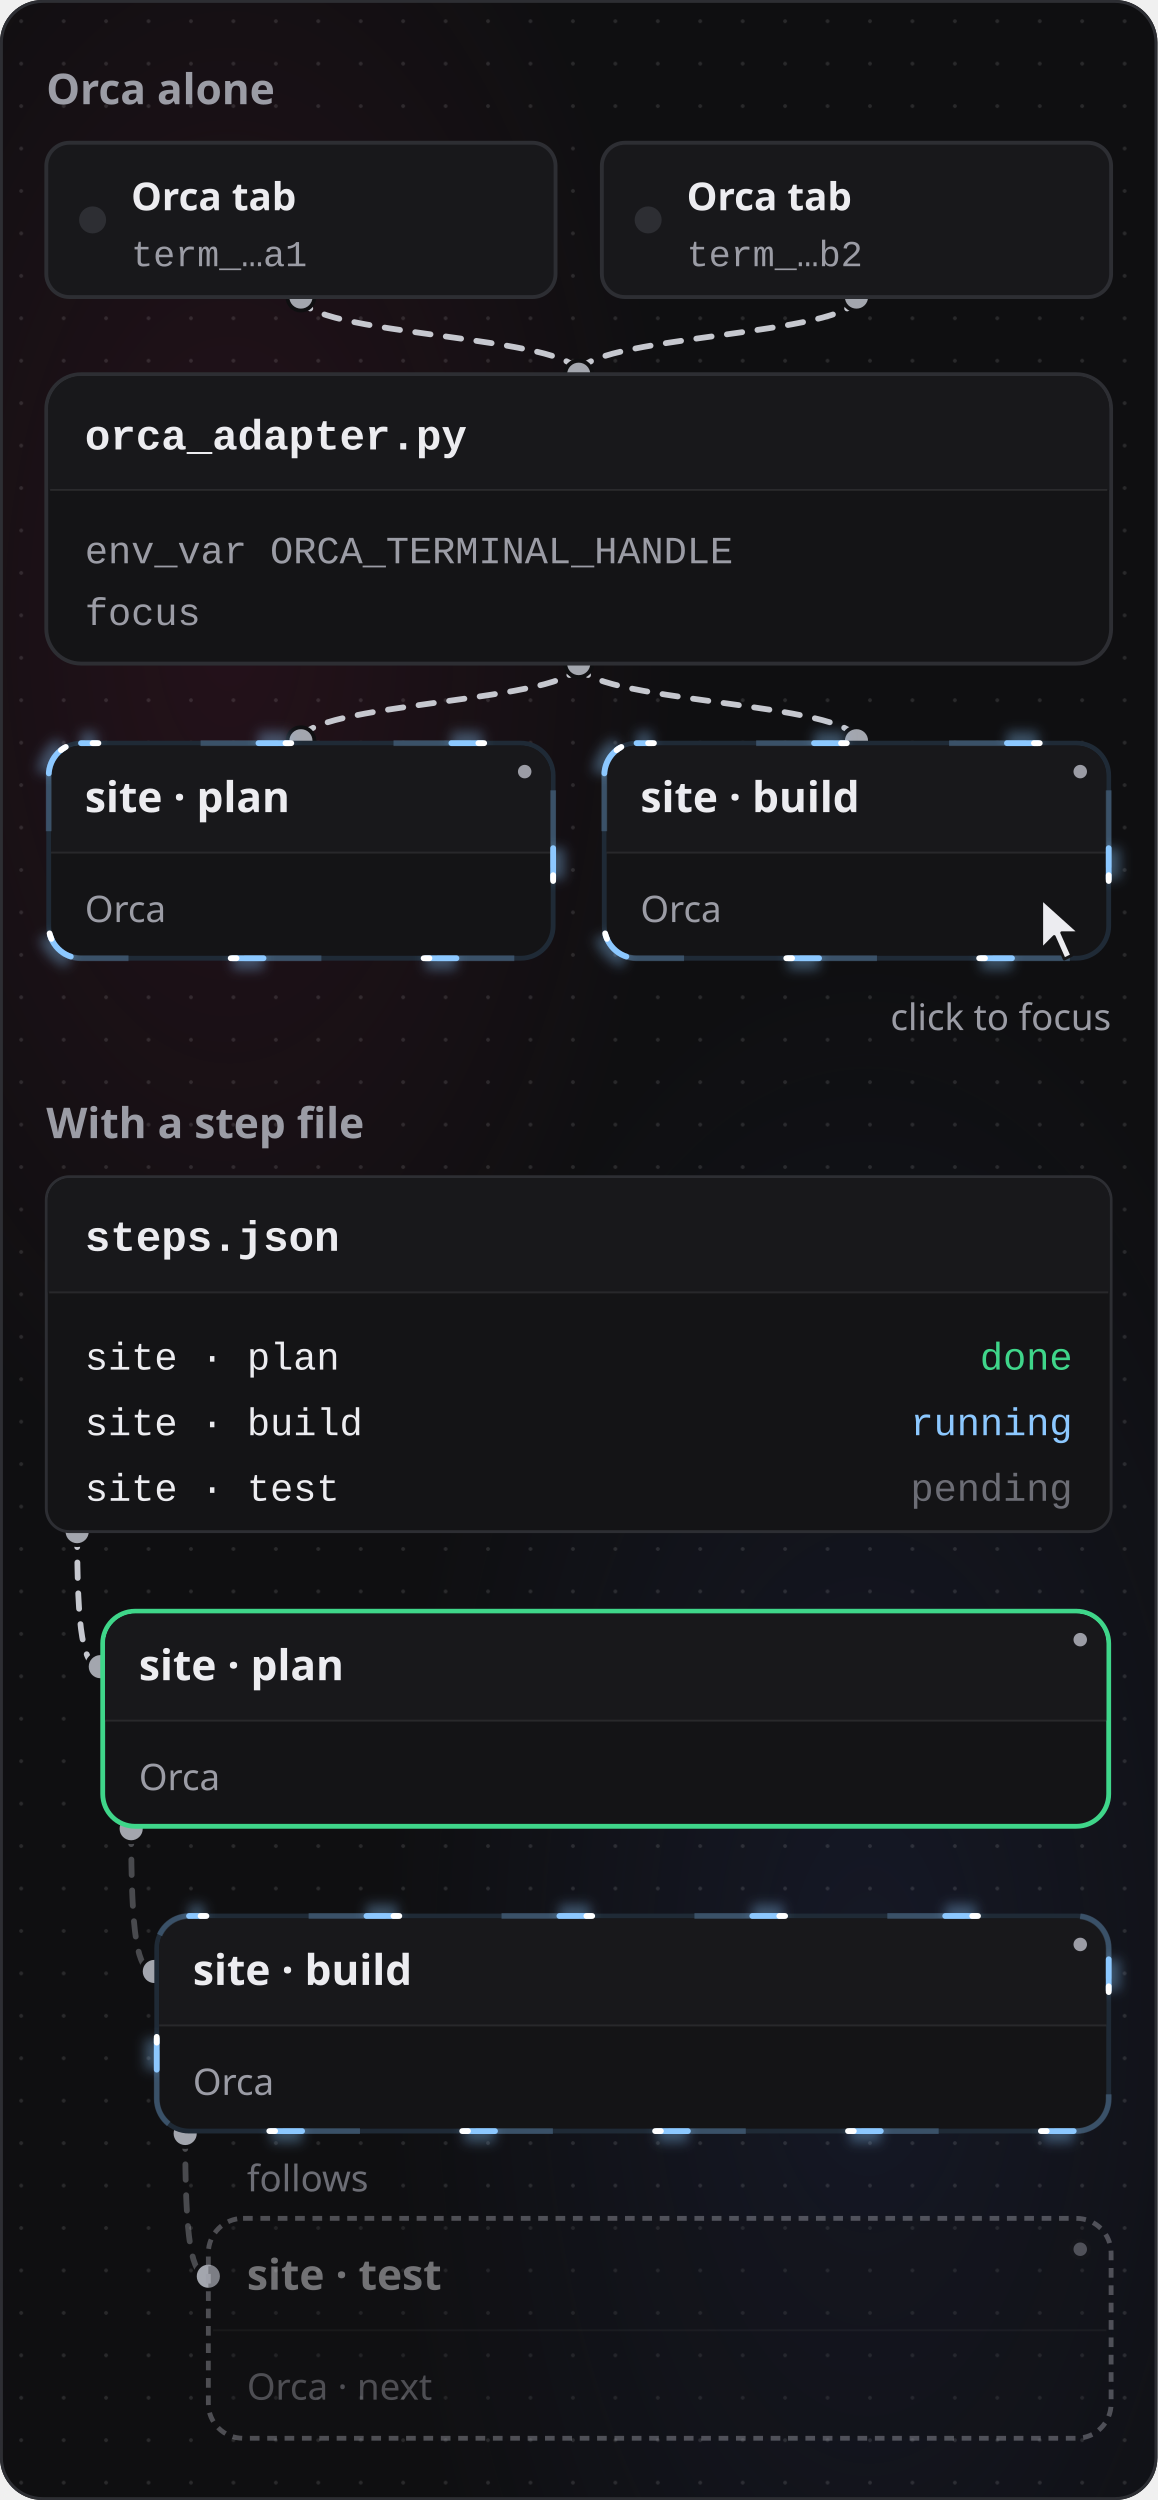
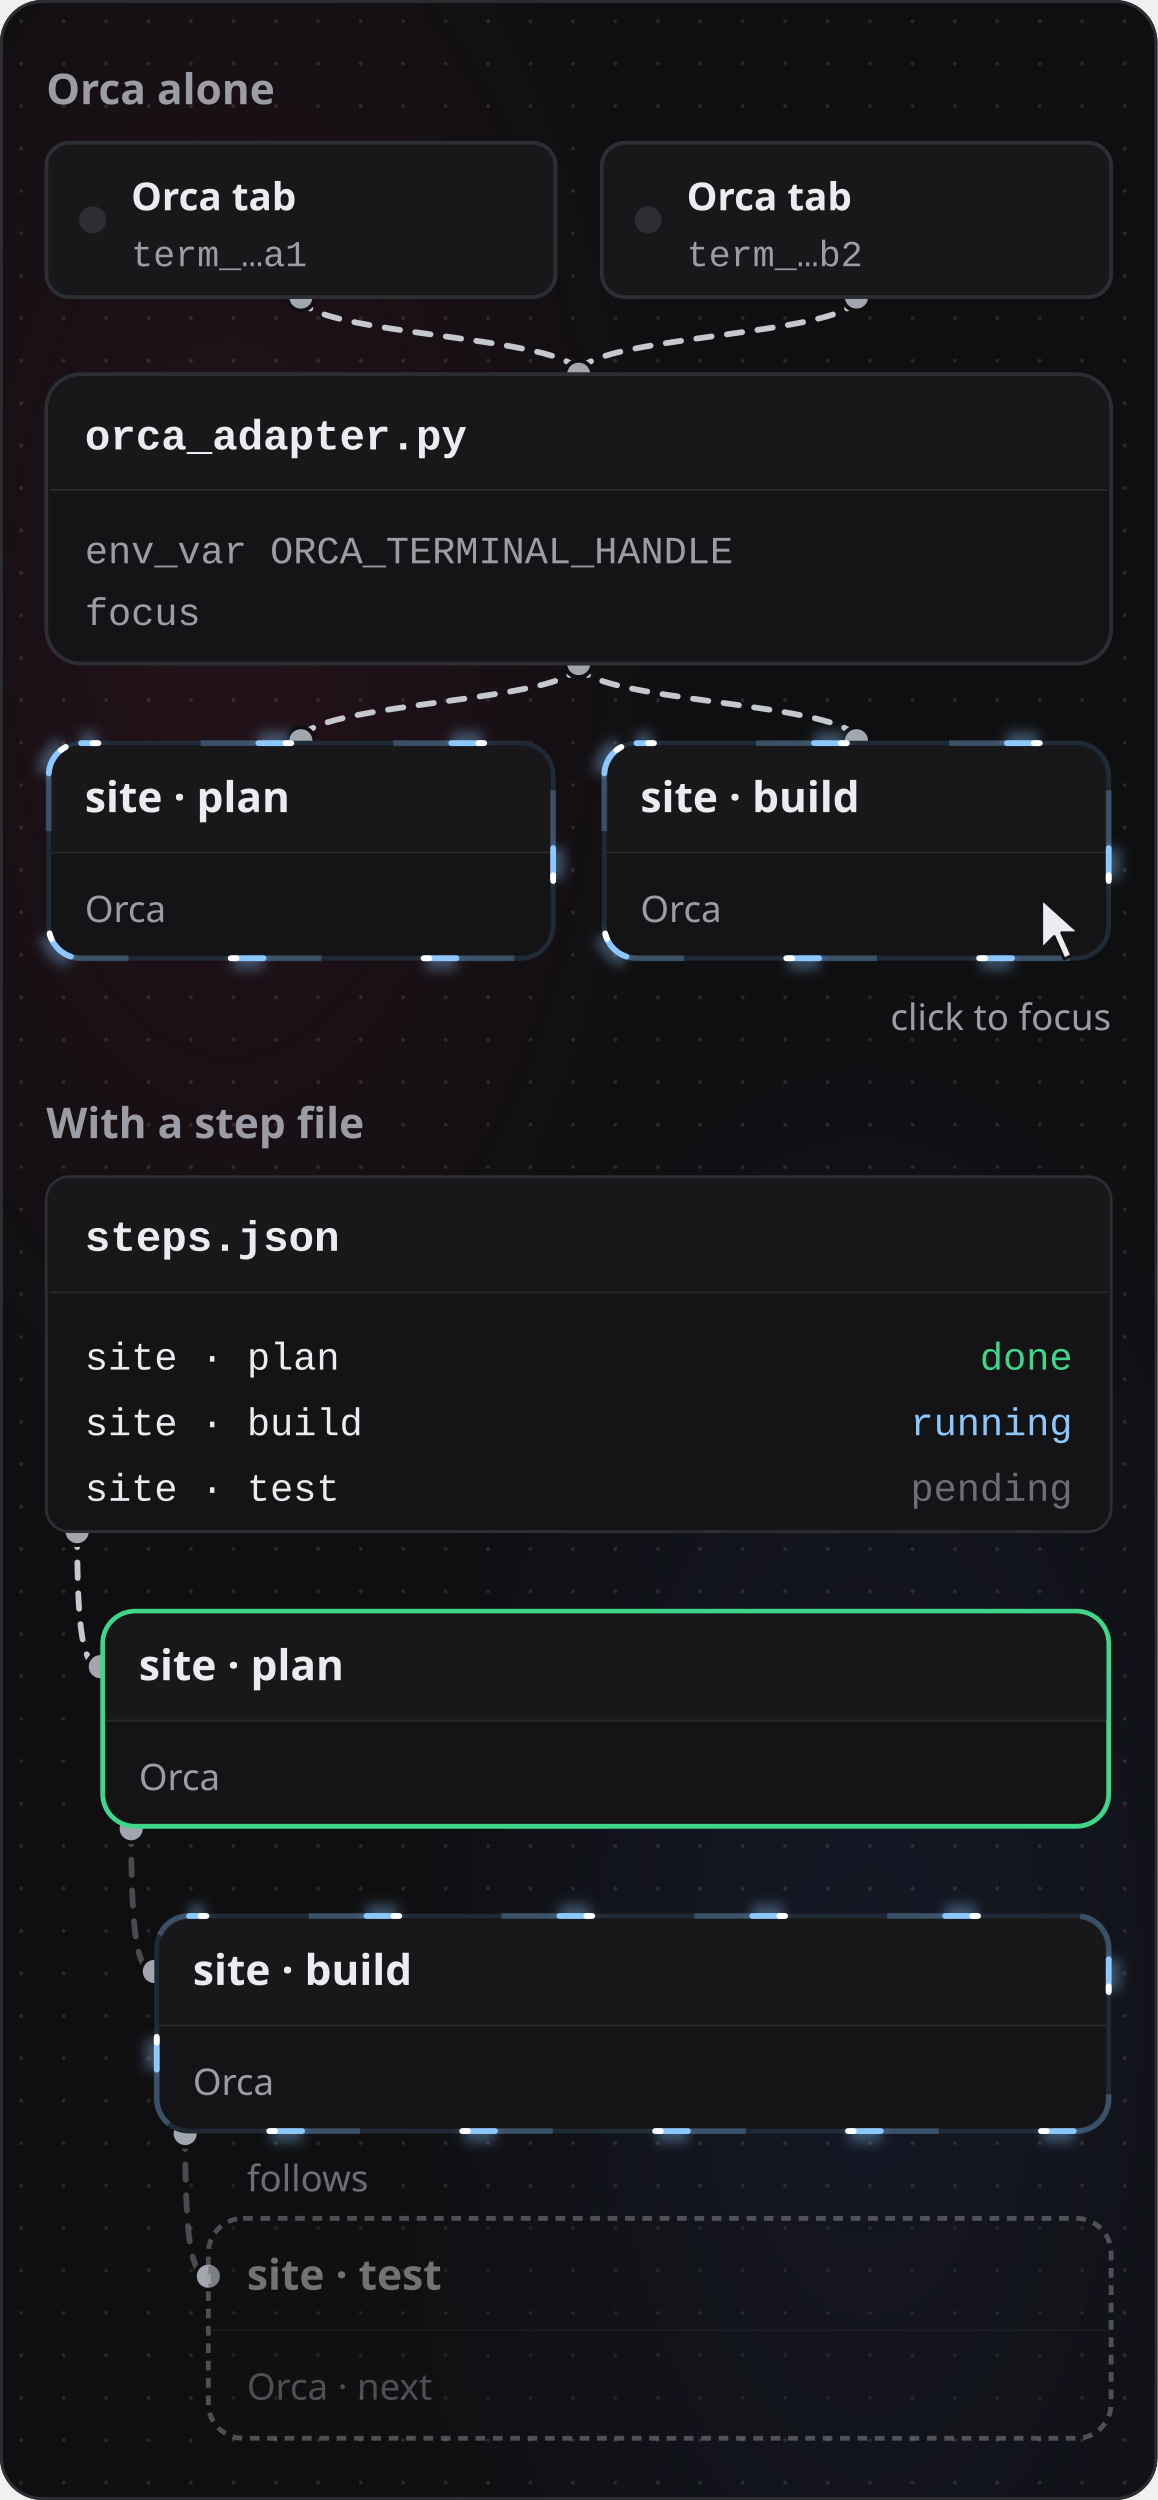
<svg xmlns="http://www.w3.org/2000/svg" viewBox="0 0 600 1296" width="600" height="1296" role="img" aria-labelledby="t d">
  <style>text{font-family:-apple-system,BlinkMacSystemFont,'Segoe UI','Noto Sans',Helvetica,Arial,sans-serif}.mono{font-family:ui-monospace,SFMono-Regular,'SF Mono',Menlo,Consolas,'Liberation Mono',monospace}.num{font-variant-numeric:tabular-nums}@keyframes spin{from{stroke-dashoffset:100}to{stroke-dashoffset:0}}.spin{animation:spin 3s linear infinite}@keyframes spint{from{stroke-dashoffset:130}to{stroke-dashoffset:30}}.spint{animation:spint 3s linear infinite}@keyframes spinh{from{stroke-dashoffset:86}to{stroke-dashoffset:-14}}.spinh{animation:spinh 3s linear infinite}.ph1{animation-delay:-1.1s}.ph2{animation-delay:-2.2s}.phn1{animation-delay:-.2s}.phn2{animation-delay:-.4s}.pq1{animation-delay:-.4s}@media (prefers-reduced-motion:reduce){*{animation:none!important}}</style>
  <defs>
    <pattern id="dots" width="22" height="22" patternUnits="userSpaceOnUse">
      <circle cx="11" cy="11" r="1" fill="#ffffff1c" />
    </pattern>
    <radialGradient id="ga">
      <stop offset="0" stop-color="#7a1c3e33" />
      <stop offset=".7" stop-color="#7a1c3e00" />
    </radialGradient>
    <radialGradient id="gb">
      <stop offset="0" stop-color="#242e564d" />
      <stop offset=".7" stop-color="#242e5600" />
    </radialGradient>
    <filter id="glow" x="-20%" y="-40%" width="140%" height="180%">
      <feGaussianBlur stdDeviation="3" />
    </filter>
    <clipPath id="panel">
      <rect width="600" height="1296" rx="22" />
    </clipPath>
  </defs>
  <g clip-path="url(#panel)">
    <rect width="600" height="1296" fill="#0f0f11" />
    <ellipse cx="120" cy="324" rx="330" ry="648" fill="url(#ga)" />
    <ellipse cx="450" cy="1036.8" rx="360" ry="777.6" fill="url(#gb)" />
    <rect width="600" height="1296" fill="url(#dots)" />
  </g>
  <rect x=".75" y=".75" width="598.5" height="1294.5" rx="21.25" fill="none" stroke="#2d2e33" stroke-width="1.5" />
  <path d="M156,154 C156,174 300,174 300,194" fill="none" stroke="#c6c8cf" stroke-width="3" stroke-dasharray="8 8" stroke-linecap="round" />
  <circle cx="156" cy="154" r="7" fill="#a3a6ae" stroke="#0f0f11" stroke-width="2" />
  <circle cx="300" cy="194" r="7" fill="#a3a6ae" stroke="#0f0f11" stroke-width="2" />
  <path d="M444,154 C444,174 300,174 300,194" fill="none" stroke="#c6c8cf" stroke-width="3" stroke-dasharray="8 8" stroke-linecap="round" />
  <circle cx="444" cy="154" r="7" fill="#a3a6ae" stroke="#0f0f11" stroke-width="2" />
  <circle cx="300" cy="194" r="7" fill="#a3a6ae" stroke="#0f0f11" stroke-width="2" />
  <path d="M300,344 C300,364 156,364 156,384" fill="none" stroke="#c6c8cf" stroke-width="3" stroke-dasharray="8 8" stroke-linecap="round" />
  <circle cx="300" cy="344" r="7" fill="#a3a6ae" stroke="#0f0f11" stroke-width="2" />
  <circle cx="156" cy="384" r="7" fill="#a3a6ae" stroke="#0f0f11" stroke-width="2" />
  <path d="M300,344 C300,364 444,364 444,384" fill="none" stroke="#c6c8cf" stroke-width="3" stroke-dasharray="8 8" stroke-linecap="round" />
  <circle cx="300" cy="344" r="7" fill="#a3a6ae" stroke="#0f0f11" stroke-width="2" />
  <circle cx="444" cy="384" r="7" fill="#a3a6ae" stroke="#0f0f11" stroke-width="2" />
  <path d="M40,794 C40,846.5 43,864 52,864" fill="none" stroke="#c6c8cf" stroke-width="3" stroke-dasharray="8 8" stroke-linecap="round" />
  <circle cx="40" cy="794" r="7" fill="#a3a6ae" stroke="#0f0f11" stroke-width="2" />
  <circle cx="52" cy="864" r="7" fill="#a3a6ae" stroke="#0f0f11" stroke-width="2" />
  <path d="M68,948 C68,1003.5 71,1022 80,1022" fill="none" stroke="#c6c8cf52" stroke-width="3" stroke-dasharray="8 8" stroke-linecap="round" />
  <circle cx="68" cy="948" r="7" fill="#a3a6ae" stroke="#0f0f11" stroke-width="2" />
  <circle cx="80" cy="1022" r="7" fill="#a3a6ae" stroke="#0f0f11" stroke-width="2" />
  <path d="M96,1106 C96,1161.5 99,1180 108,1180" fill="none" stroke="#c6c8cf52" stroke-width="3" stroke-dasharray="8 8" stroke-linecap="round" />
  <circle cx="96" cy="1106" r="7" fill="#a3a6ae" stroke="#0f0f11" stroke-width="2" />
  <circle cx="108" cy="1180" r="7" fill="#a3a6ae" stroke="#0f0f11" stroke-width="2" />
  <text x="24" y="54" font-size="22" font-weight="700" fill="#9b9ca5" data-free="1">Orca alone</text>
  <rect x="24" y="74" width="264" height="80" rx="12" fill="#18181b" stroke="#2d2e33" stroke-width="2" />
  <circle cx="48" cy="114" r="7" fill="#2d2e33" />
  <text x="68" y="109" font-size="20" font-weight="700" fill="#ececf0" data-box="68,74,204,40">Orca tab</text>
  <text x="68" y="138" font-size="19" class="mono" fill="#9b9ca5" data-box="68,114,204,40">term_…a1</text>
  <rect x="312" y="74" width="264" height="80" rx="12" fill="#18181b" stroke="#2d2e33" stroke-width="2" />
  <circle cx="336" cy="114" r="7" fill="#2d2e33" />
  <text x="356" y="109" font-size="20" font-weight="700" fill="#ececf0" data-box="356,74,204,40">Orca tab</text>
  <text x="356" y="138" font-size="19" class="mono" fill="#9b9ca5" data-box="356,114,204,40">term_…b2</text>
  <rect x="24" y="194" width="552" height="150" rx="18" fill="#141416" stroke="#2d2e33" stroke-width="2" />
  <path d="M25,254 V212 A17,17 0 0 1 42,195 H558 A17,17 0 0 1 575,212 V254 Z" fill="#18181b" />
  <line x1="26" y1="254" x2="574" y2="254" stroke="#ffffff14" stroke-width="1" />
  <text x="44" y="233" font-size="22" font-weight="700" class="mono" fill="#ececf0" data-box="44,194,512,60">orca_adapter.py</text>
  <text x="44" y="292" font-size="20" class="mono" fill="#9b9ca5" data-box="44,272,512,30">env_var ORCA_TERMINAL_HANDLE</text>
  <text x="44" y="324" font-size="20" class="mono" fill="#9b9ca5" data-box="44,304,512,30">focus</text>
  <g class="in0">
    <rect x="24" y="384" width="264" height="114" rx="18" fill="#1f2a36" />
    <g>
      <path d="M42,385.25 H270 A16.75,16.75 0 0 1 286.75,402 V480 A16.75,16.75 0 0 1 270,496.75 H42 A16.75,16.75 0 0 1 25.25,480 V402 A16.75,16.75 0 0 1 42,385.25 Z" pathLength="100" stroke-dasharray="16 84" stroke-dashoffset="8" class="spin pq0" fill="none" stroke="#8cc8ff59" stroke-width="12" filter="url(#glow)" />
    </g>
    <rect x="26.5" y="386.5" width="259" height="109" rx="15.5" fill="#141416" />
    <path d="M26.5,442 V402 A15.5,15.5 0 0 1 42,386.5 H270 A15.5,15.5 0 0 1 285.5,402 V442 Z" fill="#18181b" />
    <line x1="26.5" y1="442" x2="285.5" y2="442" stroke="#ffffff14" stroke-width="1" />
    <text x="44" y="421" font-size="22" font-weight="700" fill="#ececf0" data-box="44,384,220,58">site · plan</text>
    <text x="44" y="478" font-size="19" fill="#9b9ca5" data-box="44,442,214,56">Orca</text>
-     <circle cx="272" cy="400" r="4.5" fill="#9b9ca5" stroke="#18181b" stroke-width="2" />
    <g>
      <path d="M42,385.25 H270 A16.75,16.75 0 0 1 286.75,402 V480 A16.75,16.75 0 0 1 270,496.75 H42 A16.75,16.75 0 0 1 25.25,480 V402 A16.75,16.75 0 0 1 42,385.25 Z" pathLength="100" stroke-dasharray="40 60" stroke-dashoffset="38" class="spint pq0" fill="none" stroke="#8cc8ff40" stroke-width="3" />
      <path d="M42,385.25 H270 A16.75,16.75 0 0 1 286.75,402 V480 A16.75,16.75 0 0 1 270,496.75 H42 A16.75,16.75 0 0 1 25.25,480 V402 A16.75,16.75 0 0 1 42,385.25 Z" pathLength="100" stroke-dasharray="16 84" stroke-dashoffset="8" class="spin pq0" fill="none" stroke="#8cc8ff" stroke-width="3" stroke-linecap="round" />
      <path d="M42,385.25 H270 A16.75,16.75 0 0 1 286.75,402 V480 A16.75,16.75 0 0 1 270,496.75 H42 A16.75,16.75 0 0 1 25.25,480 V402 A16.75,16.75 0 0 1 42,385.25 Z" pathLength="100" stroke-dasharray="3 97" stroke-dashoffset="-6" class="spinh pq0" fill="none" stroke="#ffffff" stroke-width="3" stroke-linecap="round" />
    </g>
  </g>
  <g class="in0">
    <rect x="312" y="384" width="264" height="114" rx="18" fill="#1f2a36" />
    <g>
      <path d="M330,385.25 H558 A16.75,16.75 0 0 1 574.75,402 V480 A16.75,16.75 0 0 1 558,496.75 H330 A16.75,16.75 0 0 1 313.25,480 V402 A16.75,16.75 0 0 1 330,385.25 Z" pathLength="100" stroke-dasharray="16 84" stroke-dashoffset="8" class="spin pq1" fill="none" stroke="#8cc8ff59" stroke-width="12" filter="url(#glow)" />
    </g>
    <rect x="314.5" y="386.5" width="259" height="109" rx="15.5" fill="#141416" />
    <path d="M314.5,442 V402 A15.5,15.5 0 0 1 330,386.5 H558 A15.5,15.5 0 0 1 573.5,402 V442 Z" fill="#18181b" />
    <line x1="314.5" y1="442" x2="573.5" y2="442" stroke="#ffffff14" stroke-width="1" />
    <text x="332" y="421" font-size="22" font-weight="700" fill="#ececf0" data-box="332,384,220,58">site · build</text>
    <text x="332" y="478" font-size="19" fill="#9b9ca5" data-box="332,442,214,56">Orca</text>
-     <circle cx="560" cy="400" r="4.5" fill="#9b9ca5" stroke="#18181b" stroke-width="2" />
    <g>
      <path d="M330,385.25 H558 A16.75,16.75 0 0 1 574.75,402 V480 A16.75,16.75 0 0 1 558,496.75 H330 A16.75,16.75 0 0 1 313.25,480 V402 A16.75,16.75 0 0 1 330,385.25 Z" pathLength="100" stroke-dasharray="40 60" stroke-dashoffset="38" class="spint pq1" fill="none" stroke="#8cc8ff40" stroke-width="3" />
      <path d="M330,385.25 H558 A16.75,16.75 0 0 1 574.75,402 V480 A16.75,16.75 0 0 1 558,496.75 H330 A16.75,16.75 0 0 1 313.25,480 V402 A16.75,16.75 0 0 1 330,385.25 Z" pathLength="100" stroke-dasharray="16 84" stroke-dashoffset="8" class="spin pq1" fill="none" stroke="#8cc8ff" stroke-width="3" stroke-linecap="round" />
      <path d="M330,385.25 H558 A16.75,16.75 0 0 1 574.75,402 V480 A16.75,16.75 0 0 1 558,496.75 H330 A16.75,16.75 0 0 1 313.25,480 V402 A16.75,16.75 0 0 1 330,385.25 Z" pathLength="100" stroke-dasharray="3 97" stroke-dashoffset="-6" class="spinh pq1" fill="none" stroke="#ffffff" stroke-width="3" stroke-linecap="round" />
    </g>
  </g>
  <path d="M540,466 l0,26 l6.5,-6.5 l5.2,11.7 l3.9,-1.95 l-5.2,-11.7 l9.1,0 Z" fill="#ececf0" stroke="#141416" stroke-width="1.5" stroke-linejoin="round" />
  <text x="576" y="534" font-size="19" text-anchor="end" fill="#9b9ca5" data-free="1">click to focus</text>
  <text x="24" y="590" font-size="22" font-weight="700" fill="#9b9ca5" data-free="1">With a step file</text>
  <rect x="24" y="610" width="552" height="184" rx="12" fill="#141416" stroke="#2d2e33" stroke-width="1.5" />
  <path d="M24.75,670 V622 A11.25,11.25 0 0 1 36,610.75 H564 A11.25,11.25 0 0 1 575.25,622 V670 Z" fill="#18181b" />
  <line x1="25.5" y1="670" x2="574.5" y2="670" stroke="#ffffff14" stroke-width="1" />
  <text x="44" y="648.4" font-size="22" font-weight="700" class="mono" fill="#ececf0" data-box="44,610,512,60">steps.json</text>
  <text x="44" y="710" font-size="20" class="mono" fill="#ececf0" data-box="44,690,138.4,34">site · plan</text>
  <text x="556" y="710" font-size="20" text-anchor="end" class="mono" fill="#3fd68a" data-box="467.2,690,88.8,34">done</text>
  <text x="44" y="744" font-size="20" class="mono" fill="#ececf0" data-box="44,724,150.8,34">site · build</text>
  <text x="556" y="744" font-size="20" text-anchor="end" class="mono" fill="#8cc8ff" data-box="467.2,724,88.8,34">running</text>
  <text x="44" y="778" font-size="20" class="mono" fill="#ececf0" data-box="44,758,138.4,34">site · test</text>
  <text x="556" y="778" font-size="20" text-anchor="end" class="mono" fill="#6c6d75" data-box="467.2,758,88.8,34">pending</text>
  <g class="in0">
    <rect x="52" y="834" width="524" height="114" rx="18" fill="#3fd68a" />
    <rect x="54.5" y="836.5" width="519" height="109" rx="15.5" fill="#141416" />
    <path d="M54.5,892 V852 A15.5,15.5 0 0 1 70,836.5 H558 A15.5,15.5 0 0 1 573.5,852 V892 Z" fill="#18181b" />
    <line x1="54.5" y1="892" x2="573.5" y2="892" stroke="#ffffff14" stroke-width="1" />
    <text x="72" y="871" font-size="22" font-weight="700" fill="#ececf0" data-box="72,834,480,58">site · plan</text>
    <text x="72" y="928" font-size="19" fill="#9b9ca5" data-box="72,892,474,56">Orca</text>
-     <circle cx="560" cy="850" r="4.5" fill="#9b9ca5" stroke="#18181b" stroke-width="2" />
  </g>
  <g class="in0">
    <rect x="80" y="992" width="496" height="114" rx="18" fill="#1f2a36" />
    <g>
      <path d="M98,993.25 H558 A16.75,16.75 0 0 1 574.75,1010 V1088 A16.75,16.75 0 0 1 558,1104.75 H98 A16.75,16.75 0 0 1 81.25,1088 V1010 A16.75,16.75 0 0 1 98,993.25 Z" pathLength="100" stroke-dasharray="16 84" stroke-dashoffset="8" class="spin pq0" fill="none" stroke="#8cc8ff59" stroke-width="12" filter="url(#glow)" />
    </g>
    <rect x="82.5" y="994.5" width="491" height="109" rx="15.5" fill="#141416" />
    <path d="M82.5,1050 V1010 A15.5,15.5 0 0 1 98,994.5 H558 A15.5,15.5 0 0 1 573.5,1010 V1050 Z" fill="#18181b" />
    <line x1="82.5" y1="1050" x2="573.5" y2="1050" stroke="#ffffff14" stroke-width="1" />
    <text x="100" y="1029" font-size="22" font-weight="700" fill="#ececf0" data-box="100,992,452,58">site · build</text>
    <text x="100" y="1086" font-size="19" fill="#9b9ca5" data-box="100,1050,446,56">Orca</text>
-     <circle cx="560" cy="1008" r="4.5" fill="#9b9ca5" stroke="#18181b" stroke-width="2" />
    <g>
      <path d="M98,993.25 H558 A16.75,16.75 0 0 1 574.75,1010 V1088 A16.75,16.75 0 0 1 558,1104.75 H98 A16.75,16.75 0 0 1 81.25,1088 V1010 A16.75,16.75 0 0 1 98,993.25 Z" pathLength="100" stroke-dasharray="40 60" stroke-dashoffset="38" class="spint pq0" fill="none" stroke="#8cc8ff40" stroke-width="3" />
      <path d="M98,993.25 H558 A16.75,16.75 0 0 1 574.75,1010 V1088 A16.75,16.75 0 0 1 558,1104.75 H98 A16.75,16.75 0 0 1 81.25,1088 V1010 A16.75,16.75 0 0 1 98,993.25 Z" pathLength="100" stroke-dasharray="16 84" stroke-dashoffset="8" class="spin pq0" fill="none" stroke="#8cc8ff" stroke-width="3" stroke-linecap="round" />
      <path d="M98,993.25 H558 A16.75,16.75 0 0 1 574.75,1010 V1088 A16.75,16.75 0 0 1 558,1104.75 H98 A16.75,16.75 0 0 1 81.25,1088 V1010 A16.75,16.75 0 0 1 98,993.25 Z" pathLength="100" stroke-dasharray="3 97" stroke-dashoffset="-6" class="spinh pq0" fill="none" stroke="#ffffff" stroke-width="3" stroke-linecap="round" />
    </g>
  </g>
  <g class="in0">
    <g opacity=".45">
      <rect x="108" y="1150" width="468" height="114" rx="18" fill="#14141699" stroke="#9b9ca5" stroke-width="2.5" stroke-dasharray="5 4" />
      <line x1="110.5" y1="1208" x2="573.5" y2="1208" stroke="#ffffff14" stroke-width="1" />
      <text x="128" y="1187" font-size="22" font-weight="700" fill="#ececf0" data-box="128,1150,424,58">site · test</text>
      <text x="128" y="1244" font-size="19" fill="#9b9ca5" data-box="128,1208,418,56">Orca · next</text>
-       <circle cx="560" cy="1166" r="4.5" fill="#9b9ca5" stroke="#18181b" stroke-width="2" />
    </g>
  </g>
  <text x="128" y="1136" font-size="19" fill="#6c6d75" data-free="1">follows</text>
</svg>
